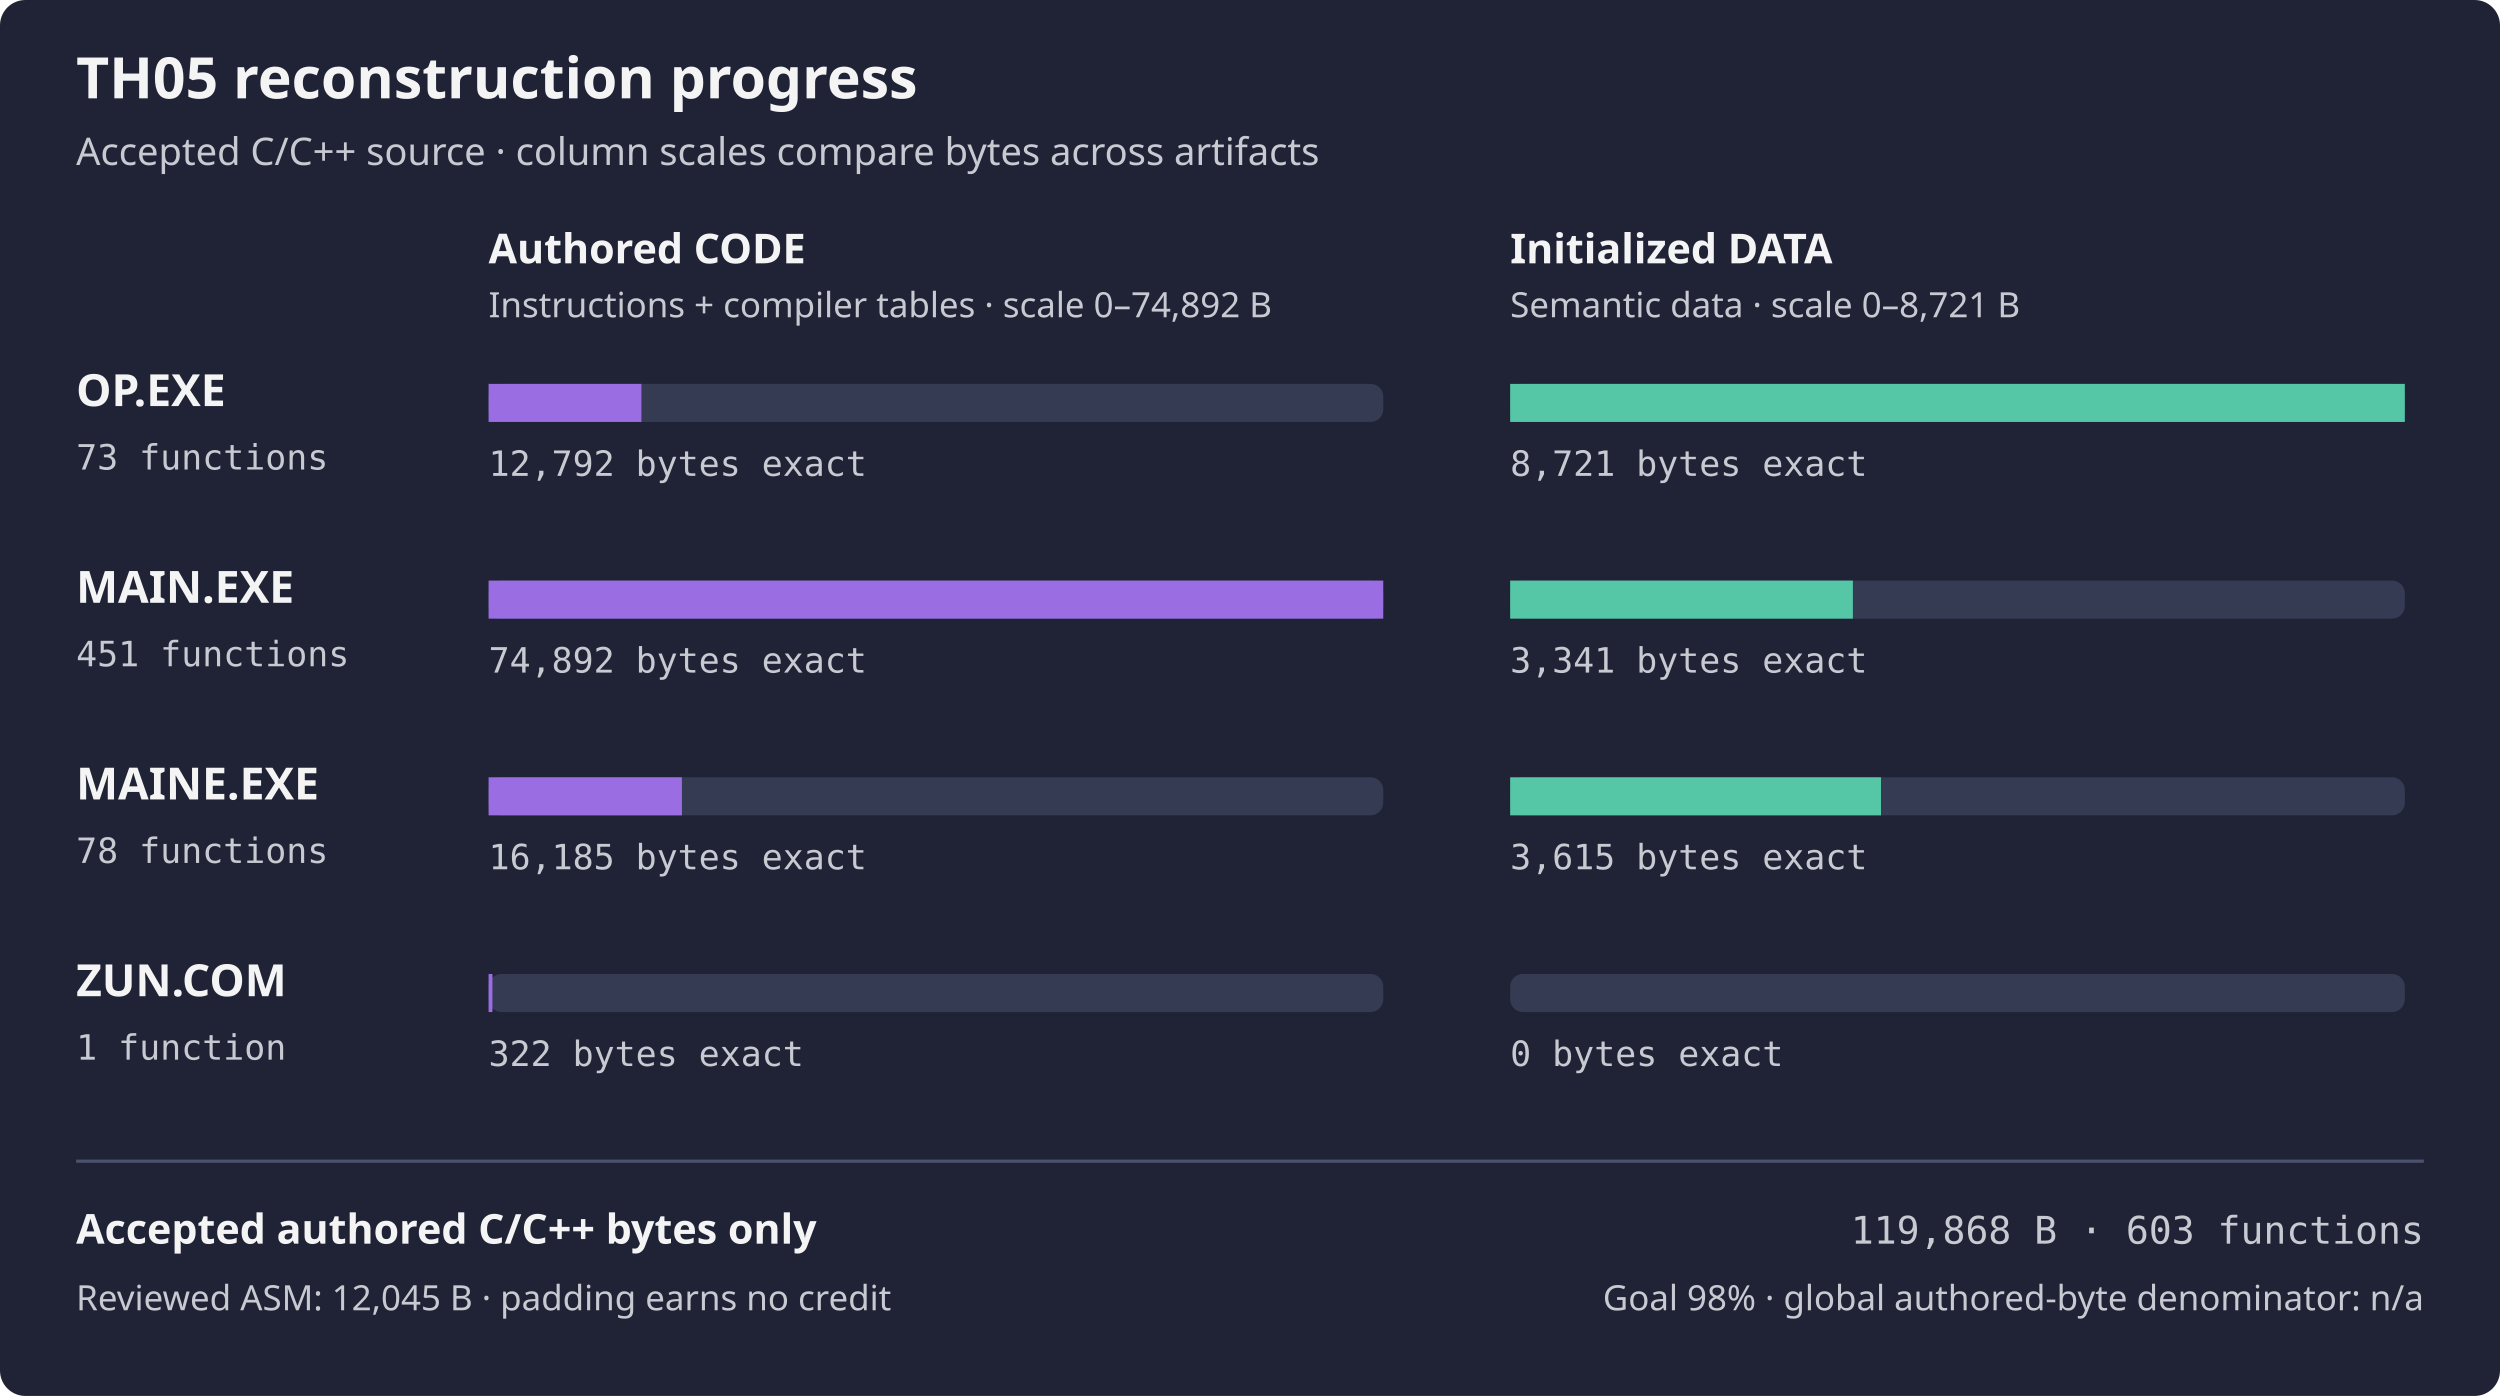
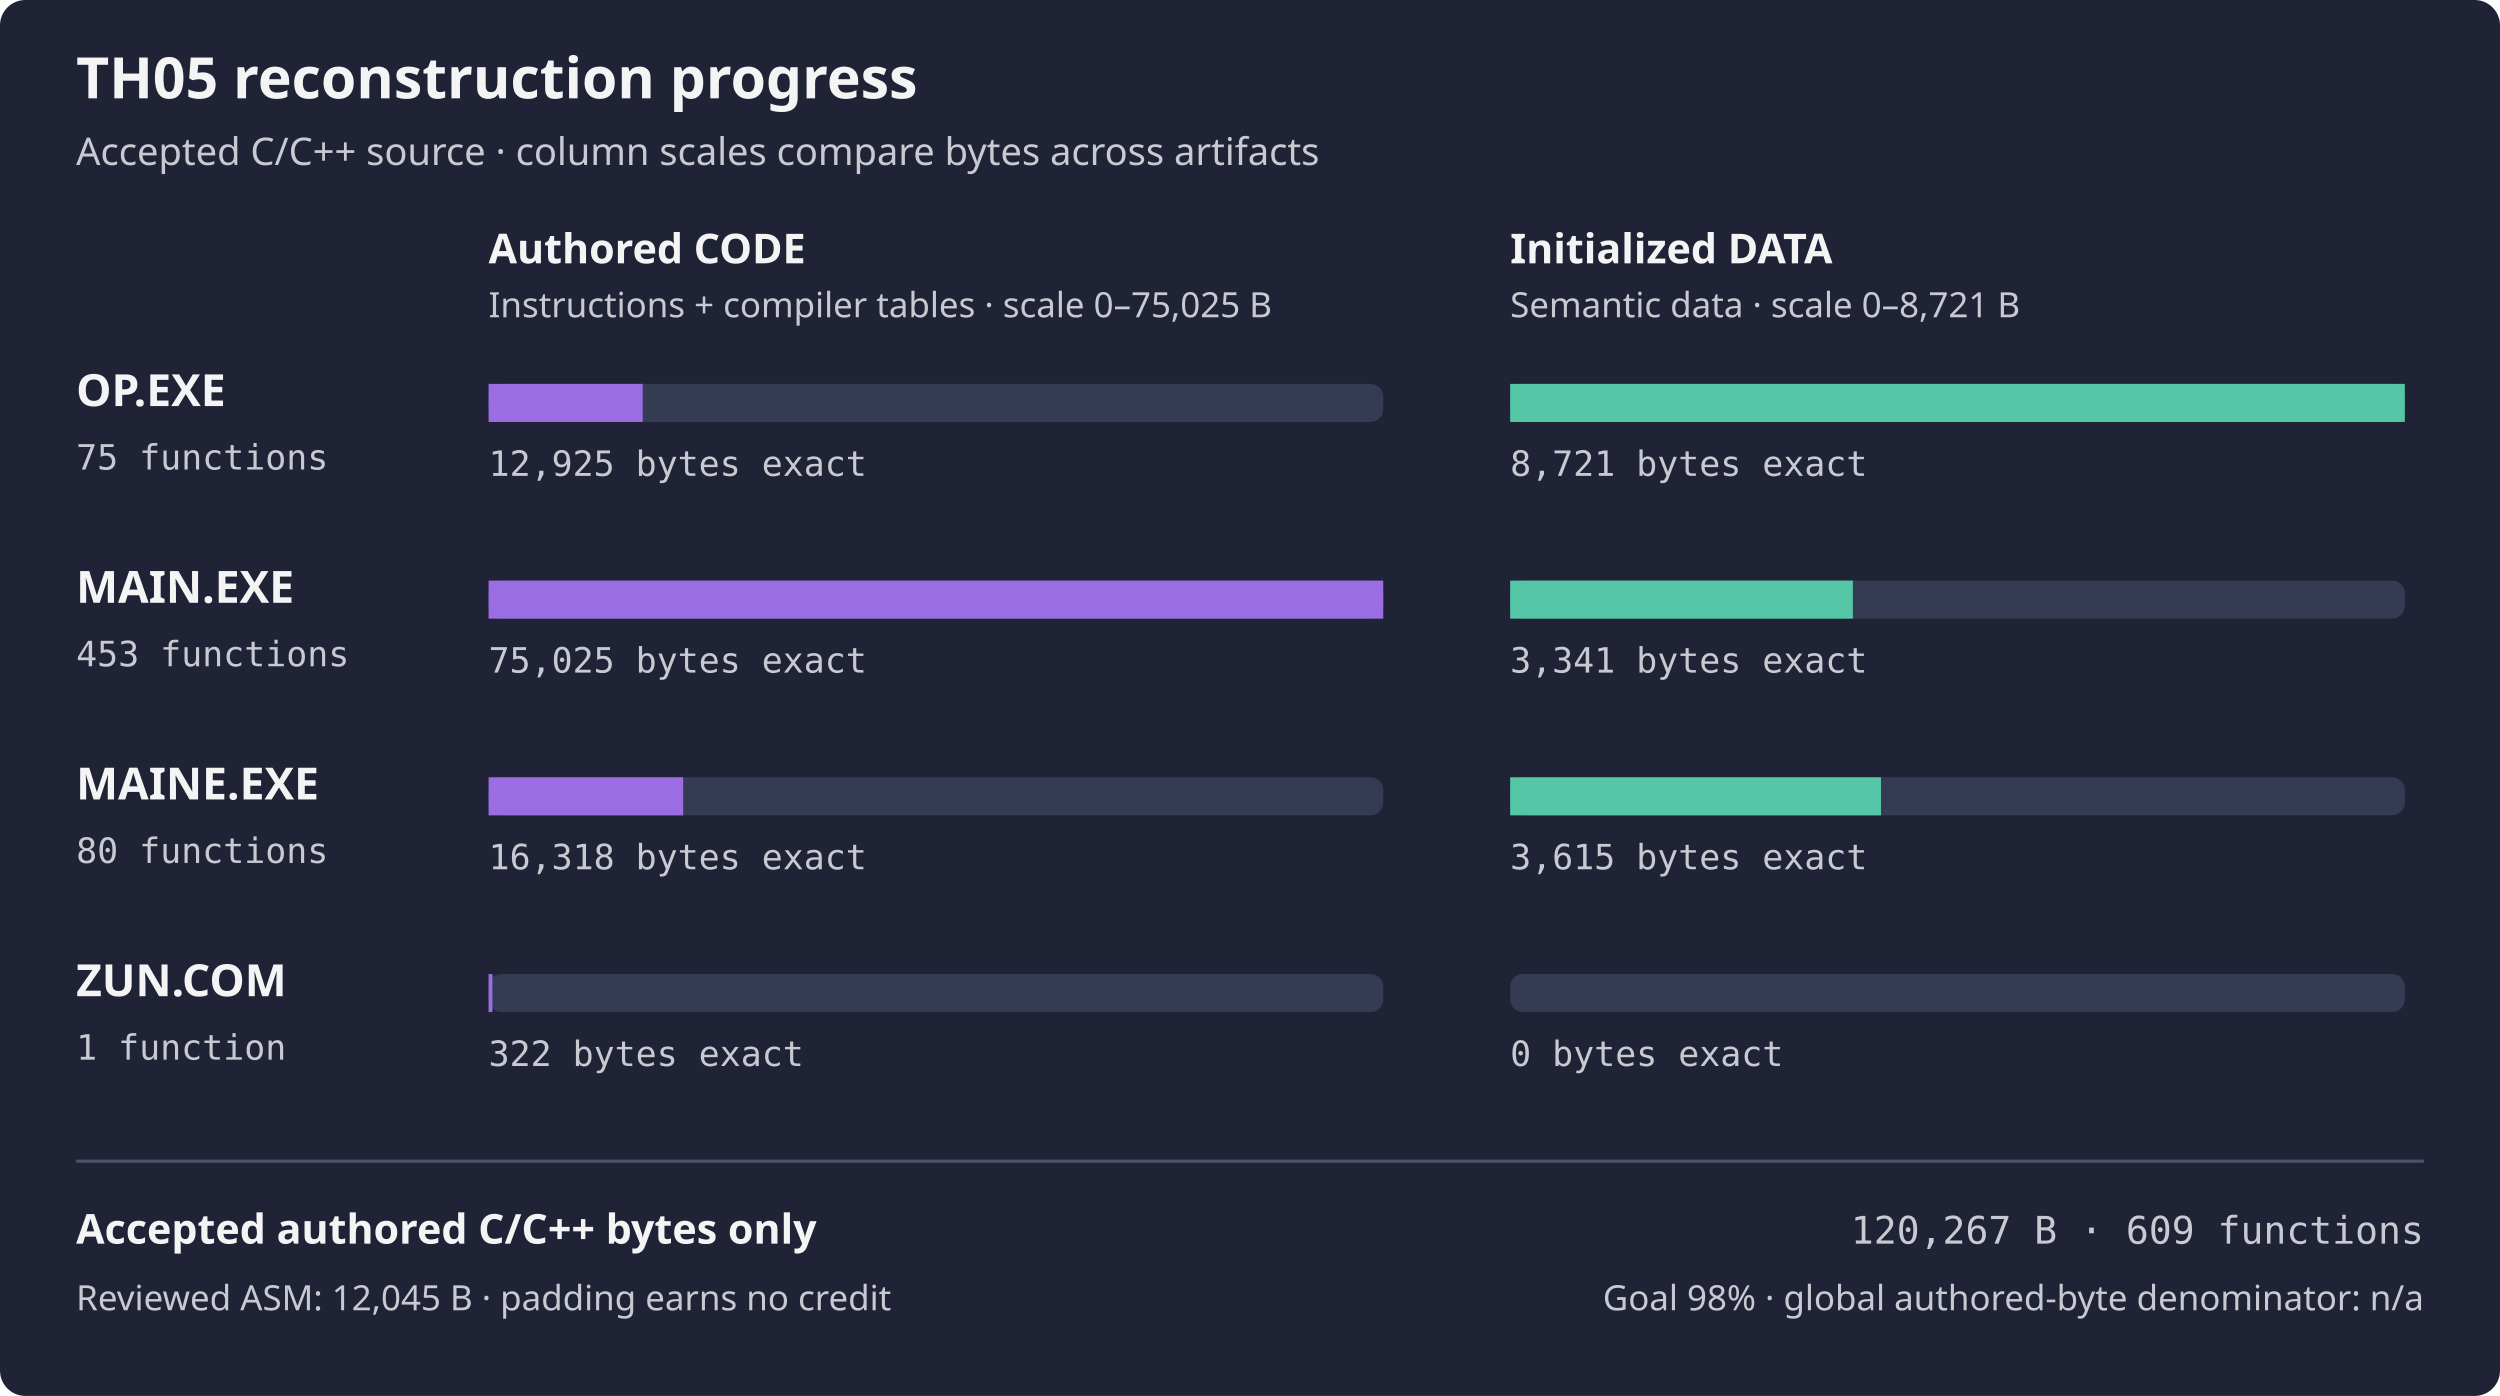
<svg xmlns="http://www.w3.org/2000/svg" width="788" height="440" viewBox="0 0 788 440" role="img" aria-labelledby="title desc">
  <rect width="788" height="440" rx="8" fill="#1f2335" />
  <text x="24" y="31" fill="#f4f4f5" font-family="sans-serif" font-size="18" font-weight="600">TH05 reconstruction progress</text>
  <text x="24" y="52" fill="#c8cad2" font-family="sans-serif" font-size="12">Accepted C/C++ source · column scales compare bytes across artifacts</text>
  <text x="154" y="83" fill="#f4f4f5" font-family="sans-serif" font-size="13" font-weight="600">Authored CODE</text>
  <text x="476" y="83" fill="#f4f4f5" font-family="sans-serif" font-size="13" font-weight="600">Initialized DATA</text>
-   <text x="154" y="100" fill="#c8cad2" font-family="sans-serif" font-size="11">Instructions + compiler tables · scale 0–74,892 B</text>
+   <text x="154" y="100" fill="#c8cad2" font-family="sans-serif" font-size="11">Instructions + compiler tables · scale 0–75,025 B</text>
  <text x="476" y="100" fill="#c8cad2" font-family="sans-serif" font-size="11">Semantic data · scale 0–8,721 B</text>
  <text x="24" y="128" fill="#f4f4f5" font-family="sans-serif" font-size="14" font-weight="600">OP.EXE</text>
-   <text x="24" y="148" fill="#c8cad2" font-family="monospace" font-size="11">73 functions</text>
+   <text x="24" y="148" fill="#c8cad2" font-family="monospace" font-size="11">75 functions</text>
  <rect x="154" y="121" width="282" height="12" rx="4" fill="#353b52" />
-   <rect x="154" y="121" width="48.17" height="12" fill="#9b6de3" />
+   <rect x="154" y="121" width="48.58" height="12" fill="#9b6de3" />
  <rect x="476" y="121" width="282" height="12" rx="4" fill="#353b52" />
  <rect x="476" y="121" width="282.00" height="12" fill="#55c7a6" />
-   <text x="154" y="150" fill="#c8cad2" font-family="monospace" font-size="11">12,792 bytes exact</text>
+   <text x="154" y="150" fill="#c8cad2" font-family="monospace" font-size="11">12,925 bytes exact</text>
  <text x="476" y="150" fill="#c8cad2" font-family="monospace" font-size="11">8,721 bytes exact</text>
  <text x="24" y="190" fill="#f4f4f5" font-family="sans-serif" font-size="14" font-weight="600">MAIN.EXE</text>
-   <text x="24" y="210" fill="#c8cad2" font-family="monospace" font-size="11">451 functions</text>
+   <text x="24" y="210" fill="#c8cad2" font-family="monospace" font-size="11">453 functions</text>
  <rect x="154" y="183" width="282" height="12" rx="4" fill="#353b52" />
  <rect x="154" y="183" width="282.00" height="12" fill="#9b6de3" />
  <rect x="476" y="183" width="282" height="12" rx="4" fill="#353b52" />
  <rect x="476" y="183" width="108.03" height="12" fill="#55c7a6" />
-   <text x="154" y="212" fill="#c8cad2" font-family="monospace" font-size="11">74,892 bytes exact</text>
+   <text x="154" y="212" fill="#c8cad2" font-family="monospace" font-size="11">75,025 bytes exact</text>
  <text x="476" y="212" fill="#c8cad2" font-family="monospace" font-size="11">3,341 bytes exact</text>
  <text x="24" y="252" fill="#f4f4f5" font-family="sans-serif" font-size="14" font-weight="600">MAINE.EXE</text>
-   <text x="24" y="272" fill="#c8cad2" font-family="monospace" font-size="11">78 functions</text>
+   <text x="24" y="272" fill="#c8cad2" font-family="monospace" font-size="11">80 functions</text>
  <rect x="154" y="245" width="282" height="12" rx="4" fill="#353b52" />
-   <rect x="154" y="245" width="60.94" height="12" fill="#9b6de3" />
+   <rect x="154" y="245" width="61.34" height="12" fill="#9b6de3" />
  <rect x="476" y="245" width="282" height="12" rx="4" fill="#353b52" />
  <rect x="476" y="245" width="116.89" height="12" fill="#55c7a6" />
-   <text x="154" y="274" fill="#c8cad2" font-family="monospace" font-size="11">16,185 bytes exact</text>
+   <text x="154" y="274" fill="#c8cad2" font-family="monospace" font-size="11">16,318 bytes exact</text>
  <text x="476" y="274" fill="#c8cad2" font-family="monospace" font-size="11">3,615 bytes exact</text>
  <text x="24" y="314" fill="#f4f4f5" font-family="sans-serif" font-size="14" font-weight="600">ZUN.COM</text>
  <text x="24" y="334" fill="#c8cad2" font-family="monospace" font-size="11">1 function</text>
  <rect x="154" y="307" width="282" height="12" rx="4" fill="#353b52" />
  <rect x="154" y="307" width="1.21" height="12" fill="#9b6de3" />
  <rect x="476" y="307" width="282" height="12" rx="4" fill="#353b52" />
  <rect x="476" y="307" width="0.00" height="12" fill="#55c7a6" />
  <text x="154" y="336" fill="#c8cad2" font-family="monospace" font-size="11">322 bytes exact</text>
  <text x="476" y="336" fill="#c8cad2" font-family="monospace" font-size="11">0 bytes exact</text>
  <path d="M24 366 H764" stroke="#4b526d" />
  <text x="24" y="392" fill="#f4f4f5" font-family="sans-serif" font-size="13" font-weight="600">Accepted authored C/C++ bytes only</text>
-   <text x="764" y="392" fill="#c8cad2" font-family="monospace" text-anchor="end" font-size="12">119,868 B · 603 functions</text>
+   <text x="764" y="392" fill="#c8cad2" font-family="monospace" text-anchor="end" font-size="12">120,267 B · 609 functions</text>
  <text x="24" y="413" fill="#c8cad2" font-family="sans-serif" font-size="11">Reviewed ASM: 12,045 B · padding earns no credit</text>
  <text x="764" y="413" fill="#c8cad2" font-family="sans-serif" text-anchor="end" font-size="11">Goal 98% · global authored-byte denominator: n/a</text>
</svg>
